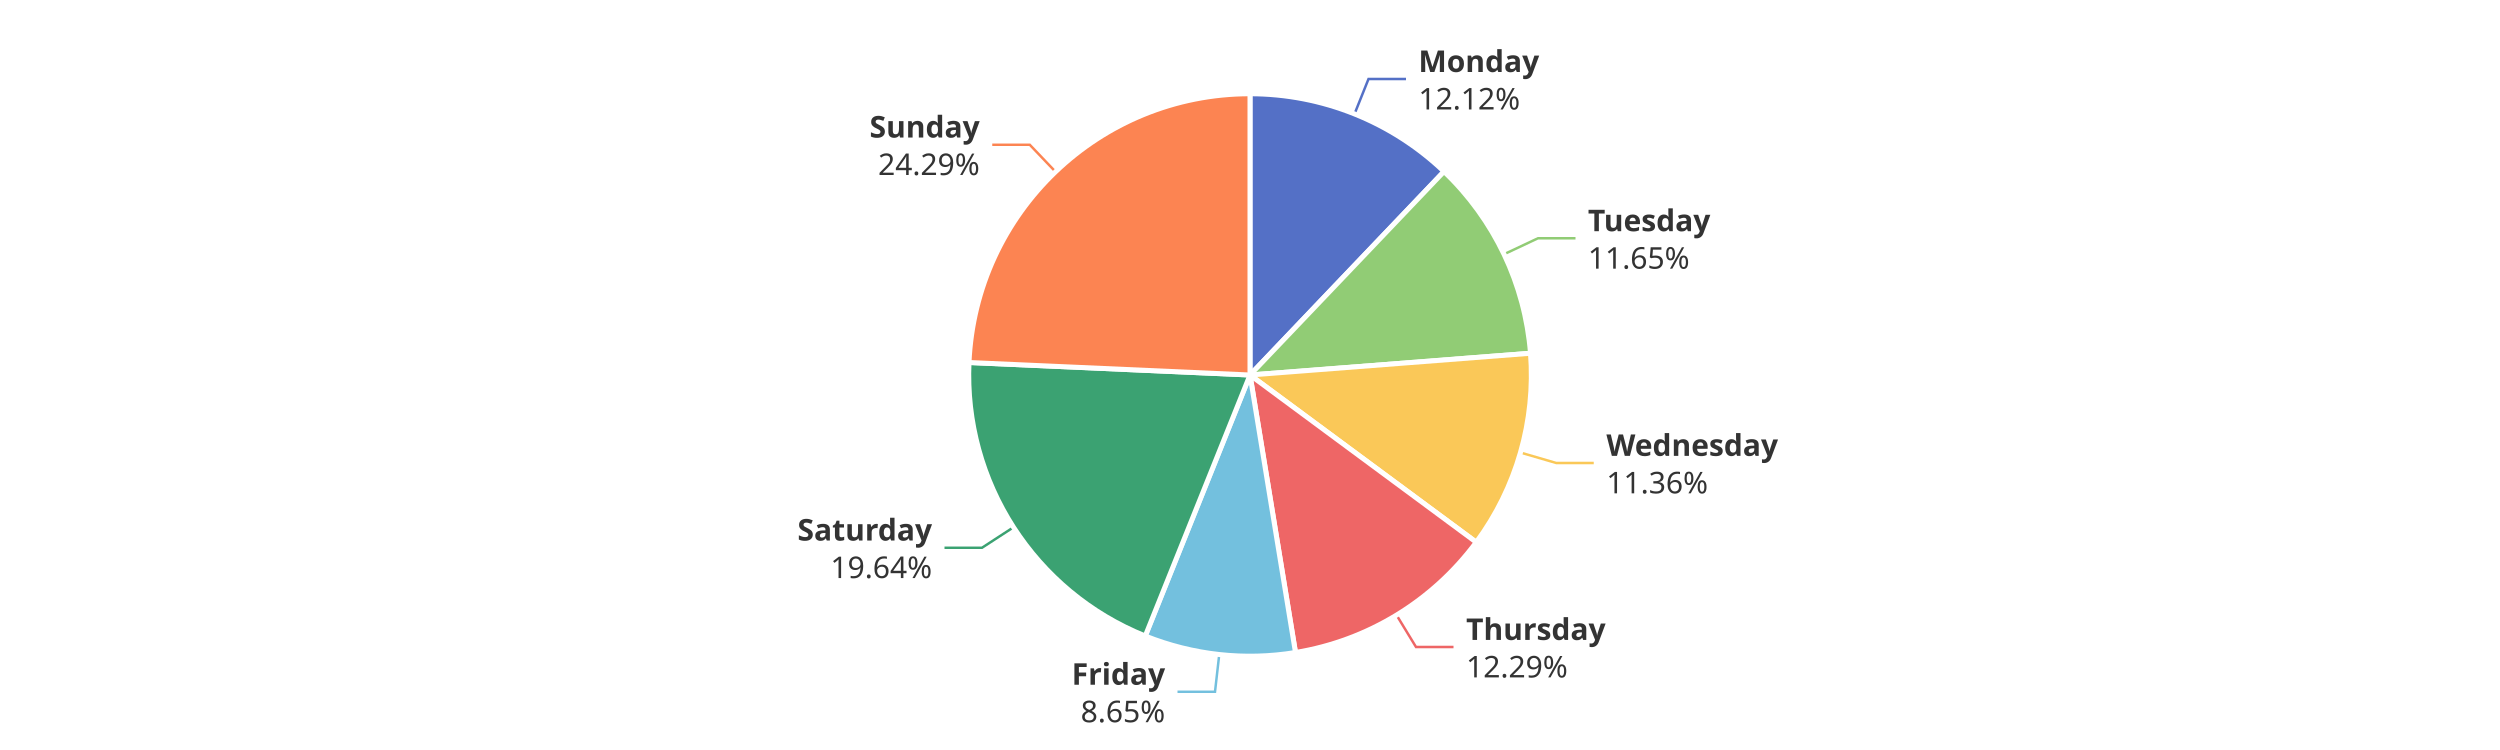
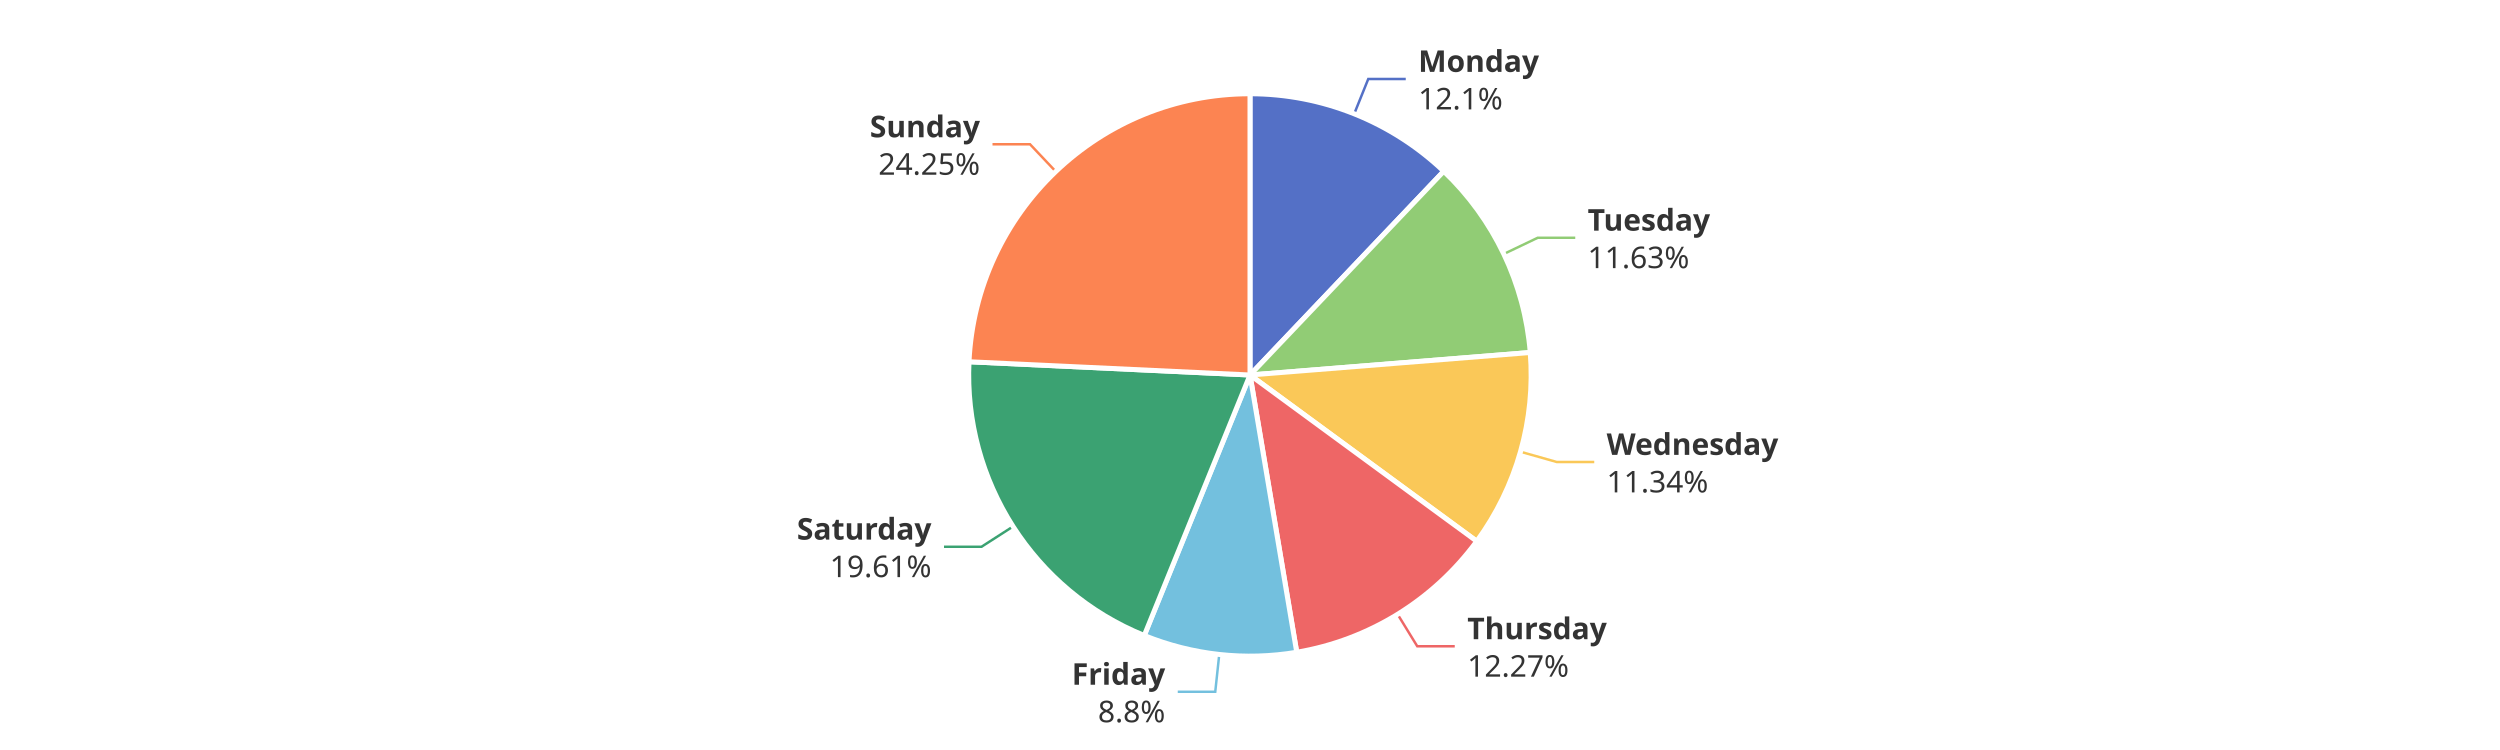
<svg xmlns="http://www.w3.org/2000/svg" width="1000" height="300" version="1.1" baseProfile="full" viewBox="0 0 1000 300">
  <rect width="1000" height="300" x="0" y="0" id="0" fill="#ffffff" />
-   <polyline points="541.8 45.6 547.4 31.6 562.4 31.6" fill="none" stroke="#5470c6" />
-   <polyline points="601.6 101.7 615.2 95.3 630.2 95.3" fill="none" stroke="#91cc75" />
-   <polyline points="608.1 181 622.5 185.2 637.5 185.2" fill="none" stroke="#fac858" />
-   <polyline points="558.6 246 566.4 258.8 581.4 258.8" fill="none" stroke="#ee6666" />
-   <polyline points="487.7 261.8 486 276.7 471 276.7" fill="none" stroke="#73c0de" />
-   <polyline points="405.4 210.9 392.8 219.1 377.8 219.1" fill="none" stroke="#3ba272" />
-   <polyline points="422.2 68.7 411.9 57.9 396.9 57.9" fill="none" stroke="#fc8452" />
-   <path d="M500 37.5A112.5 112.5 0 0 1 577.6 68.6L500 150Z" fill="#5470c6" stroke="#fff" stroke-width="2" stroke-linejoin="round" />
-   <path d="M577.6 68.6A112.5 112.5 0 0 1 612.2 141.3L500 150Z" fill="#91cc75" stroke="#fff" stroke-width="2" stroke-linejoin="round" />
-   <path d="M612.2 141.3A112.5 112.5 0 0 1 590.5 216.9L500 150Z" fill="#fac858" stroke="#fff" stroke-width="2" stroke-linejoin="round" />
-   <path d="M590.5 216.9A112.5 112.5 0 0 1 518.2 261L500 150Z" fill="#ee6666" stroke="#fff" stroke-width="2" stroke-linejoin="round" />
-   <path d="M518.2 261A112.5 112.5 0 0 1 458.1 254.4L500 150Z" fill="#73c0de" stroke="#fff" stroke-width="2" stroke-linejoin="round" />
-   <path d="M458.1 254.4A112.5 112.5 0 0 1 387.6 145L500 150Z" fill="#3ba272" stroke="#fff" stroke-width="2" stroke-linejoin="round" />
-   <path d="M387.6 145A112.5 112.5 0 0 1 500 37.5L500 150Z" fill="#fc8452" stroke="#fff" stroke-width="2" stroke-linejoin="round" />
-   <path d="M0 -15l42.8 0l0 30l-42.8 0Z" transform="translate(567.3825 31.6313)" fill="none" />
-   <text dominant-baseline="central" text-anchor="start" style="font-size:12px;font-family:sans-serif;font-weight:bold;" y="-7.5" transform="translate(567.3825 31.6313)" fill="#333" stroke="rgb(255,255,255)" stroke-width="2" paint-order="stroke" stroke-miterlimit="2">Monday</text>
-   <text dominant-baseline="central" text-anchor="start" style="font-size:12px;font-family:sans-serif;" y="7.5" transform="translate(567.3825 31.6313)" fill="#333" stroke="rgb(255,255,255)" stroke-width="2" paint-order="stroke" stroke-miterlimit="2">12.12%</text>
-   <path d="M0 -15l46.2 0l0 30l-46.2 0Z" transform="translate(635.1772 95.3148)" fill="none" />
-   <text dominant-baseline="central" text-anchor="start" style="font-size:12px;font-family:sans-serif;font-weight:bold;" y="-7.5" transform="translate(635.1772 95.3148)" fill="#333" stroke="rgb(255,255,255)" stroke-width="2" paint-order="stroke" stroke-miterlimit="2">Tuesday</text>
-   <text dominant-baseline="central" text-anchor="start" style="font-size:12px;font-family:sans-serif;" y="7.5" transform="translate(635.1772 95.3148)" fill="#333" stroke="rgb(255,255,255)" stroke-width="2" paint-order="stroke" stroke-miterlimit="2">11.65%</text>
-   <path d="M0 -15l63.6 0l0 30l-63.6 0Z" transform="translate(642.5486 185.1865)" fill="none" />
-   <text dominant-baseline="central" text-anchor="start" style="font-size:12px;font-family:sans-serif;font-weight:bold;" y="-7.5" transform="translate(642.5486 185.1865)" fill="#333" stroke="rgb(255,255,255)" stroke-width="2" paint-order="stroke" stroke-miterlimit="2">Wednesday</text>
-   <text dominant-baseline="central" text-anchor="start" style="font-size:12px;font-family:sans-serif;" y="7.5" transform="translate(642.5486 185.1865)" fill="#333" stroke="rgb(255,255,255)" stroke-width="2" paint-order="stroke" stroke-miterlimit="2">11.36%</text>
-   <path d="M0 -15l50.2 0l0 30l-50.2 0Z" transform="translate(586.4477 258.8161)" fill="none" />
-   <text dominant-baseline="central" text-anchor="start" style="font-size:12px;font-family:sans-serif;font-weight:bold;" y="-7.5" transform="translate(586.4477 258.8161)" fill="#333" stroke="rgb(255,255,255)" stroke-width="2" paint-order="stroke" stroke-miterlimit="2">Thursday</text>
-   <text dominant-baseline="central" text-anchor="start" style="font-size:12px;font-family:sans-serif;" y="7.5" transform="translate(586.4477 258.8161)" fill="#333" stroke="rgb(255,255,255)" stroke-width="2" paint-order="stroke" stroke-miterlimit="2">12.29%</text>
-   <path d="M-34.2 -15l34.2 0l0 30l-34.2 0Z" transform="translate(466.0487 276.7344)" fill="none" />
-   <text dominant-baseline="central" text-anchor="end" style="font-size:12px;font-family:sans-serif;font-weight:bold;" y="-7.5" transform="translate(466.0487 276.7344)" fill="#333" stroke="rgb(255,255,255)" stroke-width="2" paint-order="stroke" stroke-miterlimit="2">Friday</text>
-   <text dominant-baseline="central" text-anchor="end" style="font-size:12px;font-family:sans-serif;" y="7.5" transform="translate(466.0487 276.7344)" fill="#333" stroke="rgb(255,255,255)" stroke-width="2" paint-order="stroke" stroke-miterlimit="2">8.65%</text>
-   <path d="M-48.2 -15l48.2 0l0 30l-48.2 0Z" transform="translate(372.8229 219.0603)" fill="none" />
-   <text dominant-baseline="central" text-anchor="end" style="font-size:12px;font-family:sans-serif;font-weight:bold;" y="-7.5" transform="translate(372.8229 219.0603)" fill="#333" stroke="rgb(255,255,255)" stroke-width="2" paint-order="stroke" stroke-miterlimit="2">Saturday</text>
-   <text dominant-baseline="central" text-anchor="end" style="font-size:12px;font-family:sans-serif;" y="7.5" transform="translate(372.8229 219.0603)" fill="#333" stroke="rgb(255,255,255)" stroke-width="2" paint-order="stroke" stroke-miterlimit="2">19.64%</text>
-   <path d="M-40.9 -15l40.9 0l0 30l-40.9 0Z" transform="translate(391.8771 57.8555)" fill="none" />
-   <text dominant-baseline="central" text-anchor="end" style="font-size:12px;font-family:sans-serif;font-weight:bold;" y="-7.5" transform="translate(391.8771 57.8555)" fill="#333" stroke="rgb(255,255,255)" stroke-width="2" paint-order="stroke" stroke-miterlimit="2">Sunday</text>
-   <text dominant-baseline="central" text-anchor="end" style="font-size:12px;font-family:sans-serif;" y="7.5" transform="translate(391.8771 57.8555)" fill="#333" stroke="rgb(255,255,255)" stroke-width="2" paint-order="stroke" stroke-miterlimit="2">24.29%</text>
+   <polyline points="541.7 45.5 547.3 31.6 562.3 31.6" fill="none" stroke="#5470c6" />
+   <polyline points="601.5 101.6 615.1 95.1 630.1 95.1" fill="none" stroke="#91cc75" />
+   <polyline points="608.2 180.7 622.7 184.8 637.7 184.8" fill="none" stroke="#fac858" />
+   <polyline points="559.1 245.8 566.9 258.5 581.9 258.5" fill="none" stroke="#ee6666" />
+   <polyline points="487.7 261.8 486.1 276.7 471.1 276.7" fill="none" stroke="#73c0de" />
+   <polyline points="405.2 210.6 392.6 218.7 377.6 218.7" fill="none" stroke="#3ba272" />
+   <polyline points="422.3 68.6 412 57.7 397 57.7" fill="none" stroke="#fc8452" />
+   <path d="M500 37.5A112.5 112.5 0 0 1 577.5 68.5L500 150Z" fill="#5470c6" stroke="#fff" stroke-width="2" stroke-linejoin="round" />
+   <path d="M577.5 68.5A112.5 112.5 0 0 1 612.1 141L500 150Z" fill="#91cc75" stroke="#fff" stroke-width="2" stroke-linejoin="round" />
+   <path d="M612.1 141A112.5 112.5 0 0 1 590.7 216.5L500 150Z" fill="#fac858" stroke="#fff" stroke-width="2" stroke-linejoin="round" />
+   <path d="M590.7 216.5A112.5 112.5 0 0 1 518.7 260.9L500 150Z" fill="#ee6666" stroke="#fff" stroke-width="2" stroke-linejoin="round" />
+   <path d="M518.7 260.9A112.5 112.5 0 0 1 457.7 254.2L500 150Z" fill="#73c0de" stroke="#fff" stroke-width="2" stroke-linejoin="round" />
+   <path d="M457.7 254.2A112.5 112.5 0 0 1 387.6 144.7L500 150Z" fill="#3ba272" stroke="#fff" stroke-width="2" stroke-linejoin="round" />
+   <path d="M387.6 144.7A112.5 112.5 0 0 1 500 37.5L500 150Z" fill="#fc8452" stroke="#fff" stroke-width="2" stroke-linejoin="round" />
+   <path d="M0 -15l42.8 0l0 30l-42.8 0Z" transform="translate(567.3081 31.6015)" fill="none" />
+   <text dominant-baseline="central" text-anchor="start" style="font-size:12px;font-family:sans-serif;font-weight:bold;" y="-7.5" transform="translate(567.3081 31.6015)" fill="#333" stroke="rgb(255,255,255)" stroke-width="2" paint-order="stroke" stroke-miterlimit="2">Monday</text>
+   <text dominant-baseline="central" text-anchor="start" style="font-size:12px;font-family:sans-serif;" y="7.5" transform="translate(567.3081 31.6015)" fill="#333" stroke="rgb(255,255,255)" stroke-width="2" paint-order="stroke" stroke-miterlimit="2">12.1%</text>
+   <path d="M0 -15l46.2 0l0 30l-46.2 0Z" transform="translate(635.0739 95.0978)" fill="none" />
+   <text dominant-baseline="central" text-anchor="start" style="font-size:12px;font-family:sans-serif;font-weight:bold;" y="-7.5" transform="translate(635.0739 95.0978)" fill="#333" stroke="rgb(255,255,255)" stroke-width="2" paint-order="stroke" stroke-miterlimit="2">Tuesday</text>
+   <text dominant-baseline="central" text-anchor="start" style="font-size:12px;font-family:sans-serif;" y="7.5" transform="translate(635.0739 95.0978)" fill="#333" stroke="rgb(255,255,255)" stroke-width="2" paint-order="stroke" stroke-miterlimit="2">11.63%</text>
+   <path d="M0 -15l63.6 0l0 30l-63.6 0Z" transform="translate(642.6585 184.8014)" fill="none" />
+   <text dominant-baseline="central" text-anchor="start" style="font-size:12px;font-family:sans-serif;font-weight:bold;" y="-7.5" transform="translate(642.6585 184.8014)" fill="#333" stroke="rgb(255,255,255)" stroke-width="2" paint-order="stroke" stroke-miterlimit="2">Wednesday</text>
+   <text dominant-baseline="central" text-anchor="start" style="font-size:12px;font-family:sans-serif;" y="7.5" transform="translate(642.6585 184.8014)" fill="#333" stroke="rgb(255,255,255)" stroke-width="2" paint-order="stroke" stroke-miterlimit="2">11.34%</text>
+   <path d="M0 -15l50.2 0l0 30l-50.2 0Z" transform="translate(586.9257 258.5228)" fill="none" />
+   <text dominant-baseline="central" text-anchor="start" style="font-size:12px;font-family:sans-serif;font-weight:bold;" y="-7.5" transform="translate(586.9257 258.5228)" fill="#333" stroke="rgb(255,255,255)" stroke-width="2" paint-order="stroke" stroke-miterlimit="2">Thursday</text>
+   <text dominant-baseline="central" text-anchor="start" style="font-size:12px;font-family:sans-serif;" y="7.5" transform="translate(586.9257 258.5228)" fill="#333" stroke="rgb(255,255,255)" stroke-width="2" paint-order="stroke" stroke-miterlimit="2">12.27%</text>
+   <path d="M-33.4 -15l33.4 0l0 30l-33.4 0Z" transform="translate(466.0885 276.7388)" fill="none" />
+   <text dominant-baseline="central" text-anchor="end" style="font-size:12px;font-family:sans-serif;font-weight:bold;" y="-7.5" transform="translate(466.0885 276.7388)" fill="#333" stroke="rgb(255,255,255)" stroke-width="2" paint-order="stroke" stroke-miterlimit="2">Friday</text>
+   <text dominant-baseline="central" text-anchor="end" style="font-size:12px;font-family:sans-serif;" y="7.5" transform="translate(466.0885 276.7388)" fill="#333" stroke="rgb(255,255,255)" stroke-width="2" paint-order="stroke" stroke-miterlimit="2">8.8%</text>
+   <path d="M-48.2 -15l48.2 0l0 30l-48.2 0Z" transform="translate(372.5849 218.6895)" fill="none" />
+   <text dominant-baseline="central" text-anchor="end" style="font-size:12px;font-family:sans-serif;font-weight:bold;" y="-7.5" transform="translate(372.5849 218.6895)" fill="#333" stroke="rgb(255,255,255)" stroke-width="2" paint-order="stroke" stroke-miterlimit="2">Saturday</text>
+   <text dominant-baseline="central" text-anchor="end" style="font-size:12px;font-family:sans-serif;" y="7.5" transform="translate(372.5849 218.6895)" fill="#333" stroke="rgb(255,255,255)" stroke-width="2" paint-order="stroke" stroke-miterlimit="2">19.61%</text>
+   <path d="M-40.9 -15l40.9 0l0 30l-40.9 0Z" transform="translate(391.993 57.7449)" fill="none" />
+   <text dominant-baseline="central" text-anchor="end" style="font-size:12px;font-family:sans-serif;font-weight:bold;" y="-7.5" transform="translate(391.993 57.7449)" fill="#333" stroke="rgb(255,255,255)" stroke-width="2" paint-order="stroke" stroke-miterlimit="2">Sunday</text>
+   <text dominant-baseline="central" text-anchor="end" style="font-size:12px;font-family:sans-serif;" y="7.5" transform="translate(391.993 57.7449)" fill="#333" stroke="rgb(255,255,255)" stroke-width="2" paint-order="stroke" stroke-miterlimit="2">24.25%</text>
</svg>
